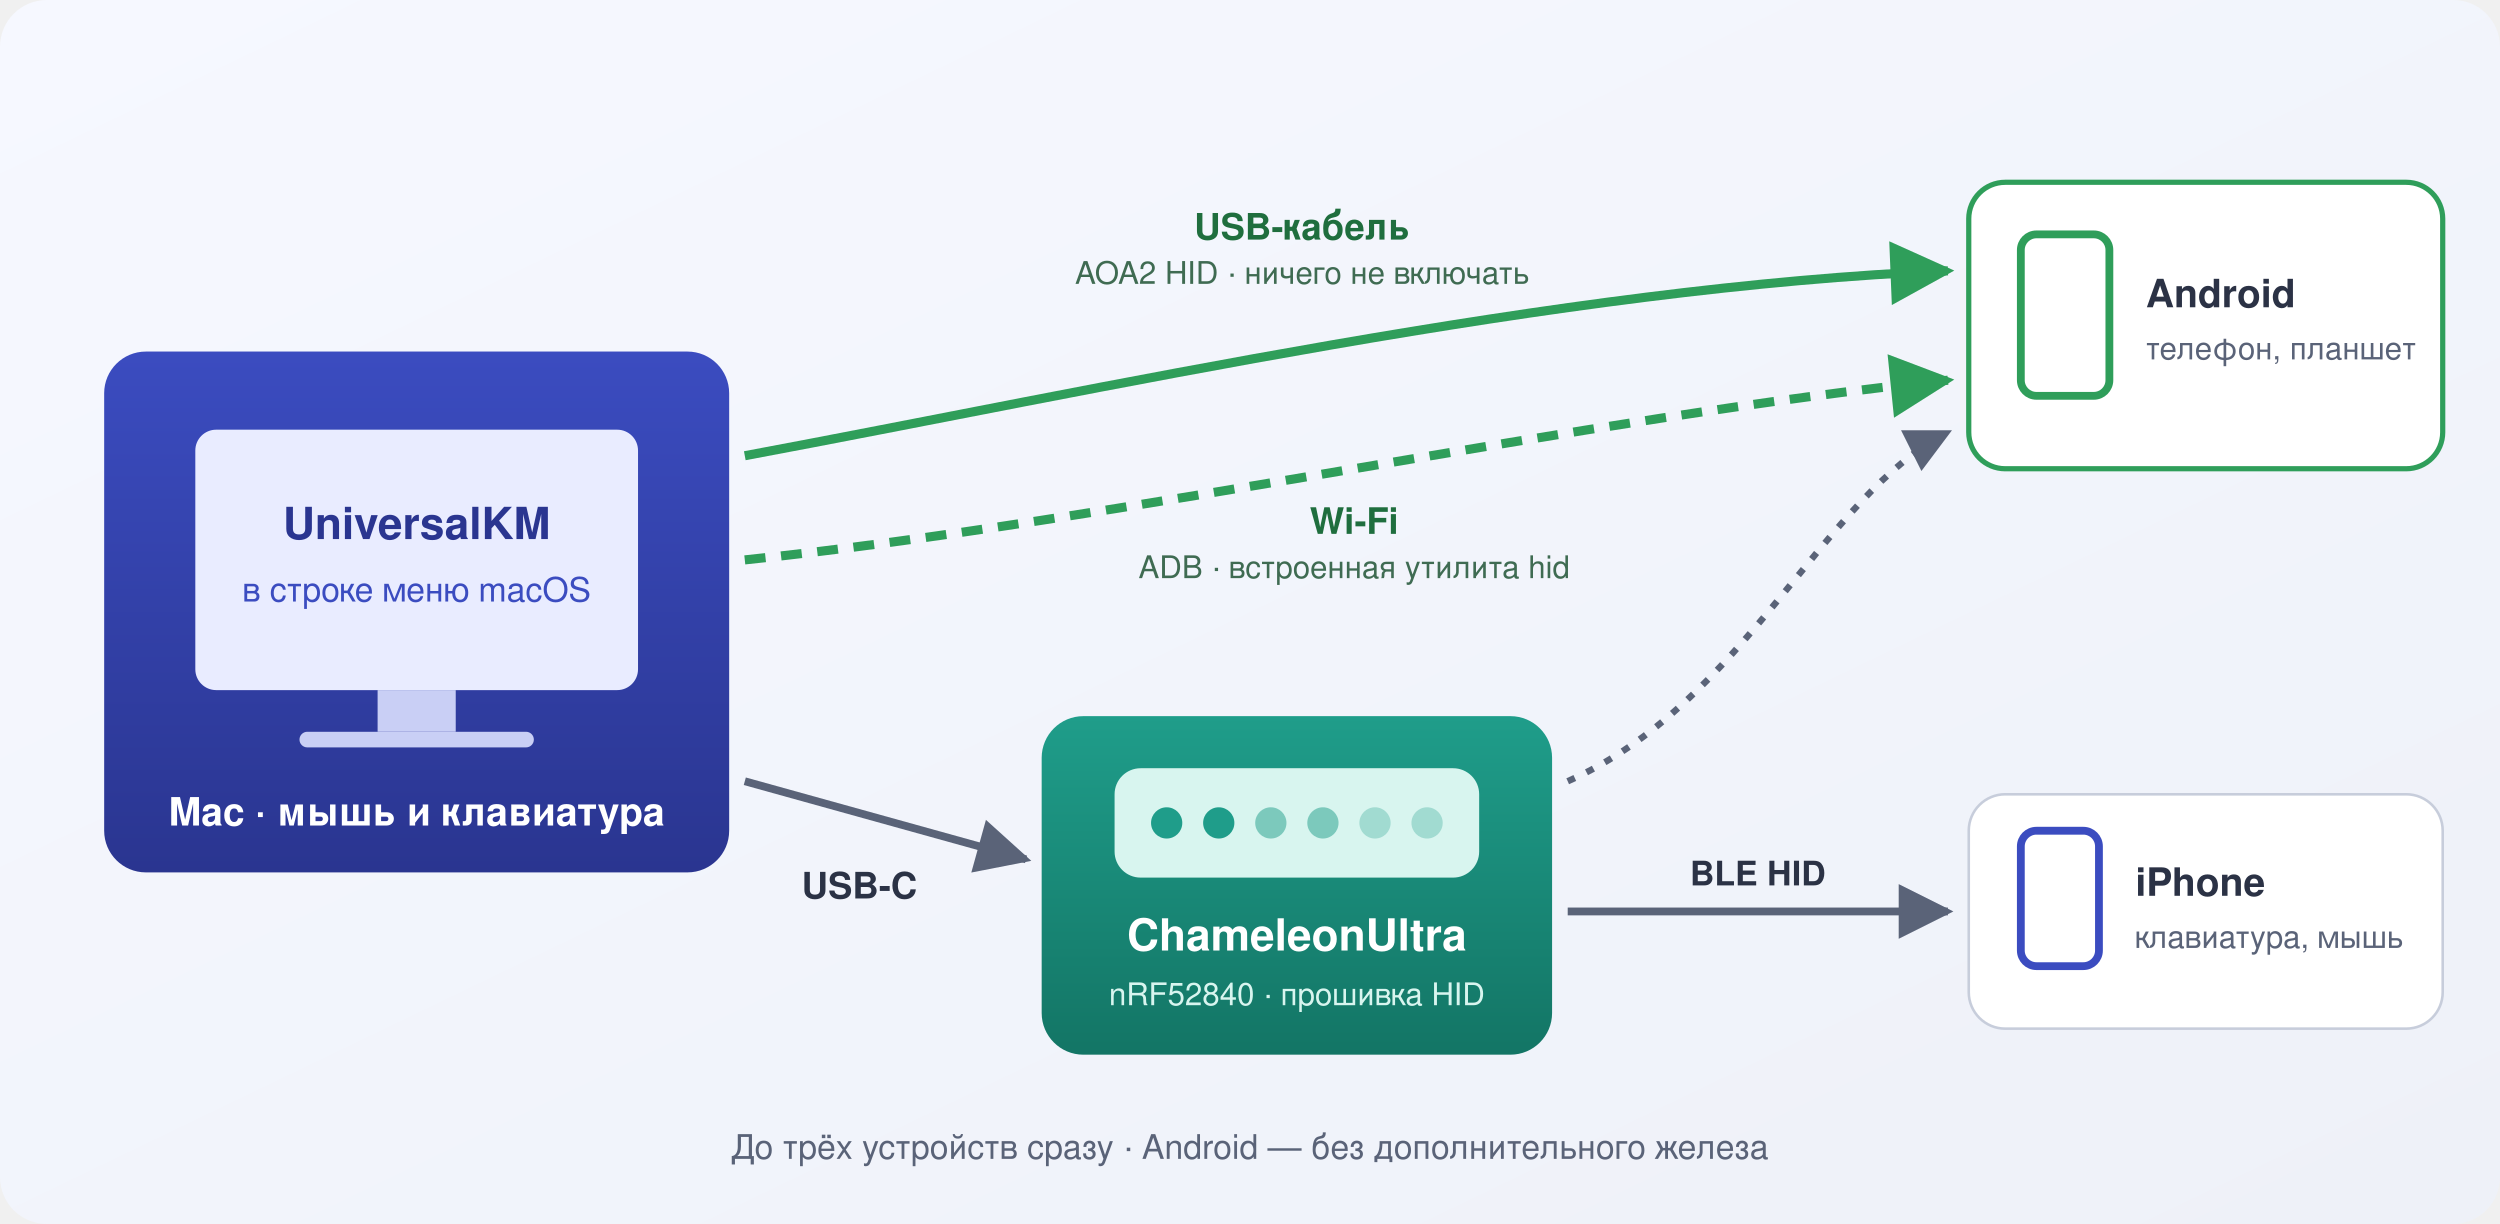
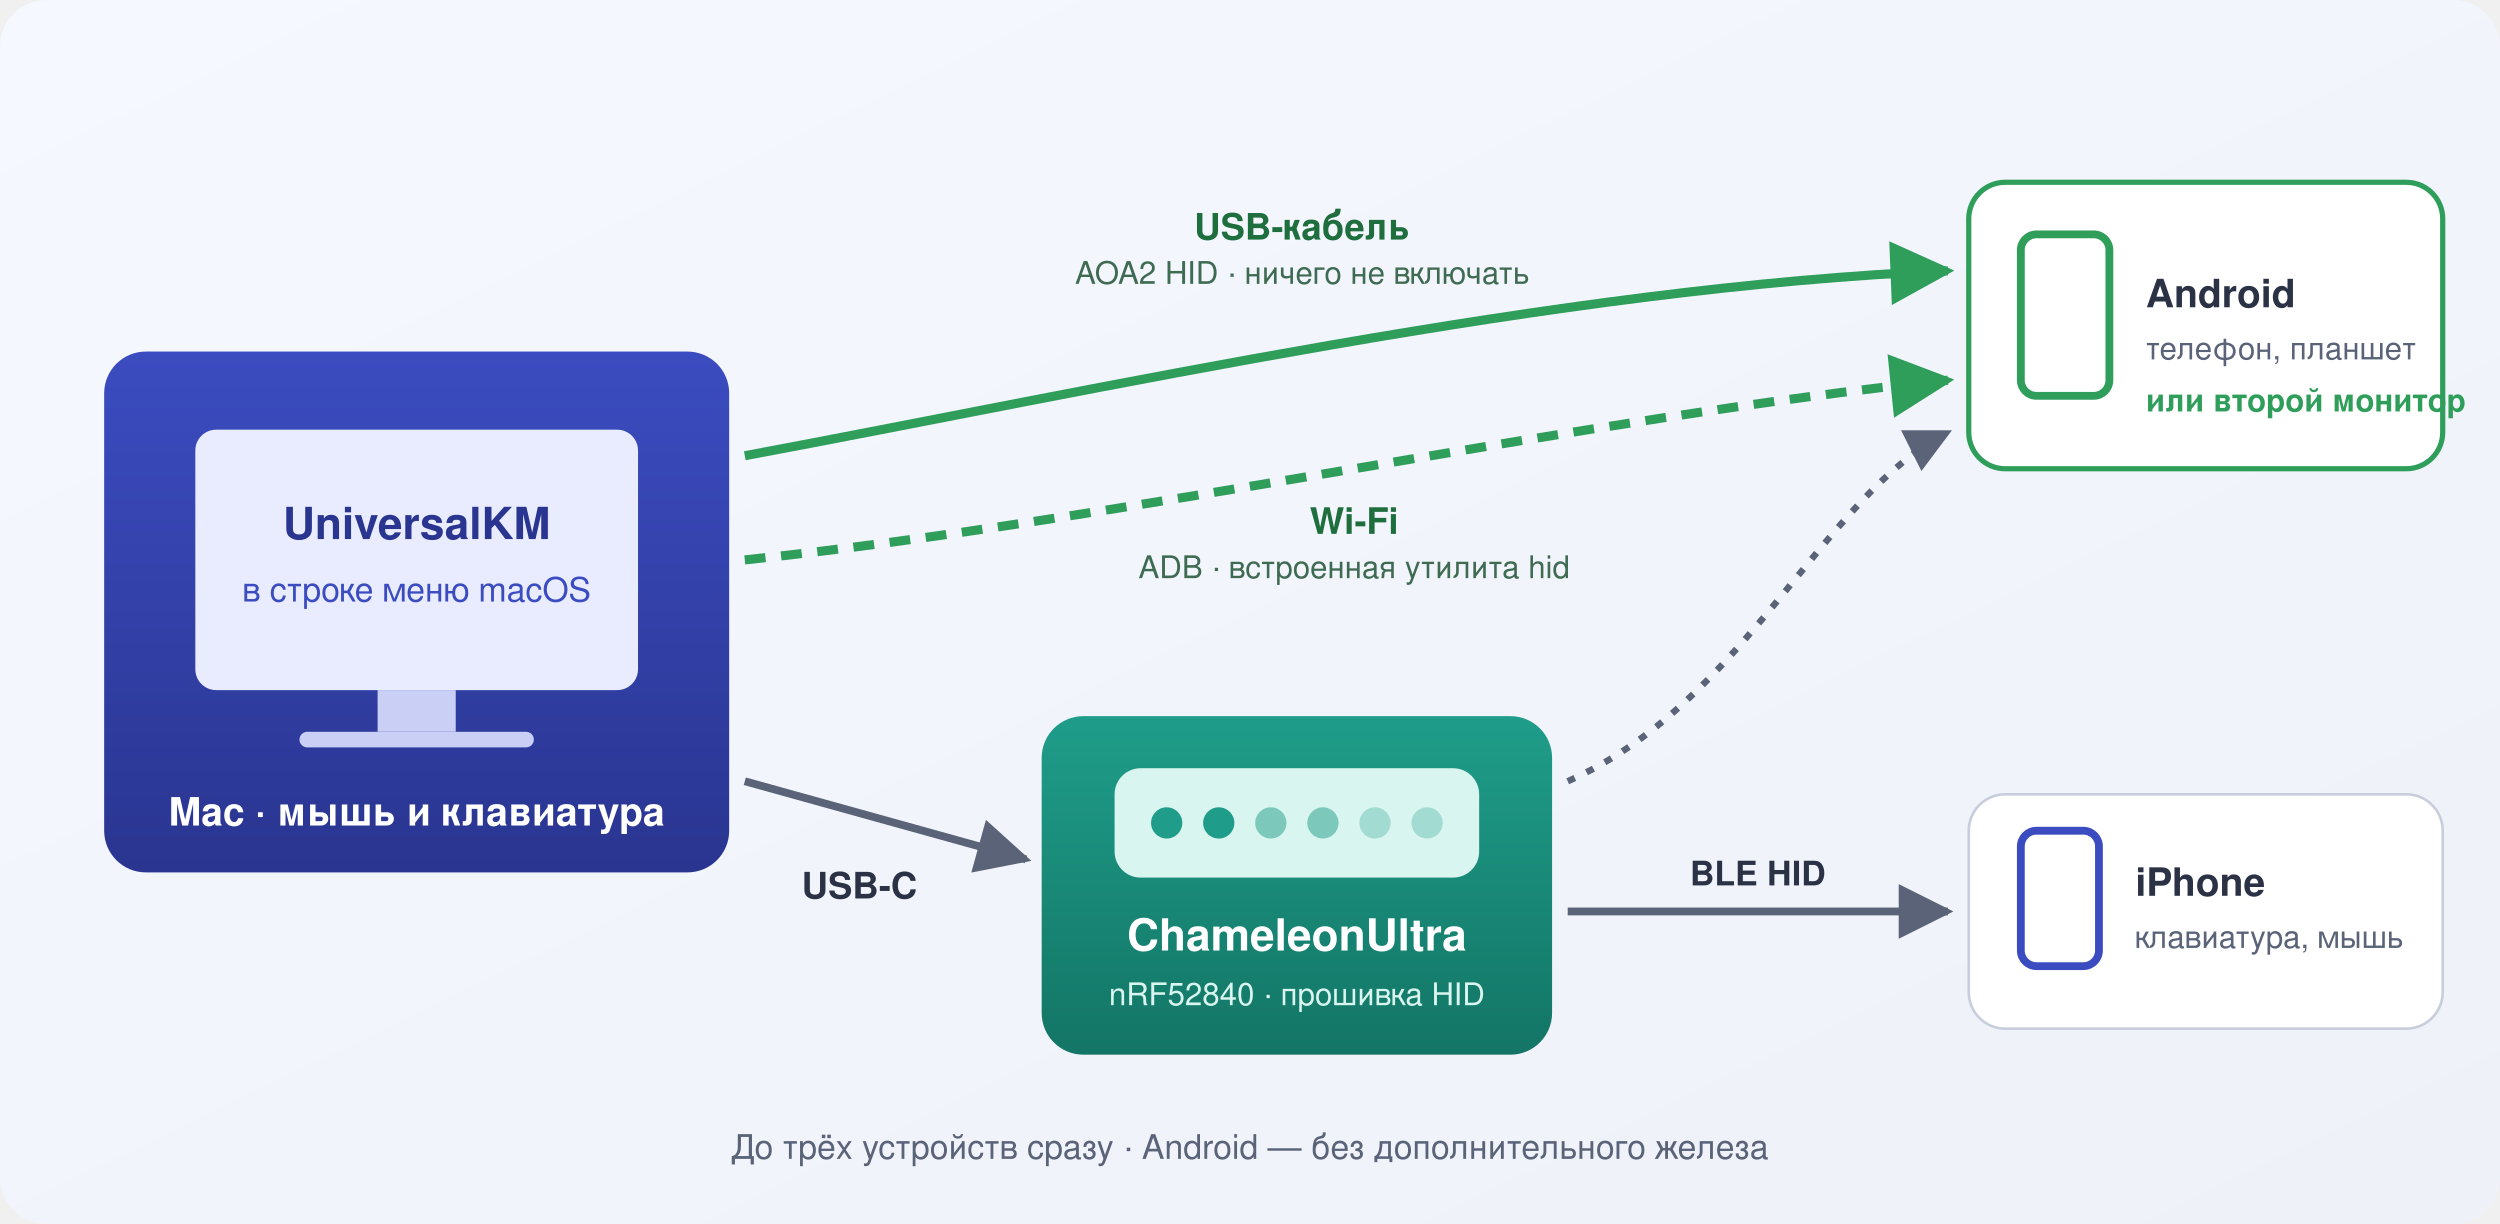
<svg xmlns="http://www.w3.org/2000/svg" viewBox="0 0 960 470" width="960" height="470" font-family="-apple-system, BlinkMacSystemFont, 'Segoe UI', Helvetica, Arial, sans-serif">
  <defs>
    <linearGradient id="bg" x1="0" y1="0" x2="1" y2="1">
      <stop offset="0" stop-color="#f6f8ff" />
      <stop offset="1" stop-color="#eef1f8" />
    </linearGradient>
    <linearGradient id="mac" x1="0" y1="0" x2="0" y2="1">
      <stop offset="0" stop-color="#3b4cc0" />
      <stop offset="1" stop-color="#2a3590" />
    </linearGradient>
    <linearGradient id="cham" x1="0" y1="0" x2="0" y2="1">
      <stop offset="0" stop-color="#1f9d8a" />
      <stop offset="1" stop-color="#137565" />
    </linearGradient>
    <marker id="arr" viewBox="0 0 10 10" refX="9" refY="5" markerWidth="7" markerHeight="7" orient="auto-start-reverse">
      <path d="M0,0 L10,5 L0,10 z" fill="#5a6378" />
    </marker>
    <marker id="arrg" viewBox="0 0 10 10" refX="9" refY="5" markerWidth="7" markerHeight="7" orient="auto-start-reverse">
      <path d="M0,0 L10,5 L0,10 z" fill="#2f9e5a" />
    </marker>
  </defs>
  <rect x="0" y="0" width="960" height="470" rx="18" fill="url(#bg)" />
  <rect x="40" y="135" width="240" height="200" rx="16" fill="url(#mac)" />
  <rect x="75" y="165" width="170" height="100" rx="8" fill="#e9ecff" />
  <rect x="145" y="265" width="30" height="16" fill="#c9cff5" />
  <rect x="115" y="281" width="90" height="6" rx="3" fill="#c9cff5" />
  <text x="160" y="207" text-anchor="middle" font-size="17" font-weight="700" fill="#2a3590">UniversalKM</text>
  <text x="160" y="231" text-anchor="middle" font-size="13" fill="#3b4cc0">в строке меню macOS</text>
  <text x="160" y="317" text-anchor="middle" font-size="15" font-weight="600" fill="#ffffff">Mac · мышь и клавиатура</text>
  <path d="M286 175 C 420 150, 600 110, 748 104" fill="none" stroke="#2f9e5a" stroke-width="3.5" marker-end="url(#arrg)" />
  <text x="500" y="92" text-anchor="middle" font-size="14" font-weight="700" fill="#1f6e3e">USB‑кабель</text>
  <text x="500" y="109" text-anchor="middle" font-size="12" fill="#3f6b52">AOA2 HID · ничего не включать</text>
  <path d="M286 215 C 430 200, 610 160, 748 146" fill="none" stroke="#2f9e5a" stroke-width="3.5" stroke-dasharray="8 6" marker-end="url(#arrg)" />
  <text x="520" y="205" text-anchor="middle" font-size="14" font-weight="700" fill="#1f6e3e">Wi‑Fi</text>
  <text x="520" y="222" text-anchor="middle" font-size="12" fill="#3f6b52">ADB · встроенная утилита hid</text>
  <line x1="286" y1="300" x2="394" y2="330" stroke="#5a6378" stroke-width="3" marker-end="url(#arr)" />
  <text x="330" y="345" text-anchor="middle" font-size="14" font-weight="600" fill="#2b3245">USB‑C</text>
  <rect x="400" y="275" width="196" height="130" rx="16" fill="url(#cham)" />
  <rect x="428" y="295" width="140" height="42" rx="10" fill="#d8f5ef" />
  <circle cx="448" cy="316" r="6" fill="#1f9d8a" />
  <circle cx="468" cy="316" r="6" fill="#1f9d8a" />
  <circle cx="488" cy="316" r="6" fill="#1f9d8a" opacity="0.5" />
  <circle cx="508" cy="316" r="6" fill="#1f9d8a" opacity="0.5" />
  <circle cx="528" cy="316" r="6" fill="#1f9d8a" opacity="0.3" />
  <circle cx="548" cy="316" r="6" fill="#1f9d8a" opacity="0.3" />
  <text x="498" y="365" text-anchor="middle" font-size="17" font-weight="700" fill="#ffffff">ChameleonUltra</text>
  <text x="498" y="386" text-anchor="middle" font-size="12" fill="#d8f5ef">nRF52840 · прошивка HID</text>
  <path d="M602 300 C 670 270, 700 190, 748 166" fill="none" stroke="#5a6378" stroke-width="2.5" stroke-dasharray="3 5" marker-end="url(#arr)" />
  <path d="M602 350 L 748 350" fill="none" stroke="#5a6378" stroke-width="3" marker-end="url(#arr)" />
  <text x="675" y="340" text-anchor="middle" font-size="13" font-weight="600" fill="#2b3245">BLE HID</text>
  <g>
    <rect x="756" y="70" width="182" height="110" rx="14" fill="#ffffff" stroke="#2f9e5a" stroke-width="2" />
    <rect x="776" y="90" width="34" height="62" rx="6" fill="none" stroke="#2f9e5a" stroke-width="3" />
    <text x="824" y="118" font-size="15" font-weight="600" fill="#2b3245">Android</text>
    <text x="824" y="138" font-size="12" fill="#5a6378">телефон, планшет</text>
+     <text x="824" y="158" font-size="12" font-weight="600" fill="#2f9e5a">или второй монитор</text>
  </g>
  <g>
    <rect x="756" y="305" width="182" height="90" rx="14" fill="#ffffff" stroke="#c7cddb" />
    <rect x="776" y="319" width="30" height="52" rx="6" fill="none" stroke="#3b4cc0" stroke-width="3" />
    <text x="820" y="344" font-size="15" font-weight="600" fill="#2b3245">iPhone</text>
    <text x="820" y="364" font-size="12" fill="#5a6378">клавиатура, мышь</text>
  </g>
  <text x="480" y="445" text-anchor="middle" font-size="13" fill="#5a6378">До трёх устройств сразу · Android — без дополнительного железа</text>
</svg>
